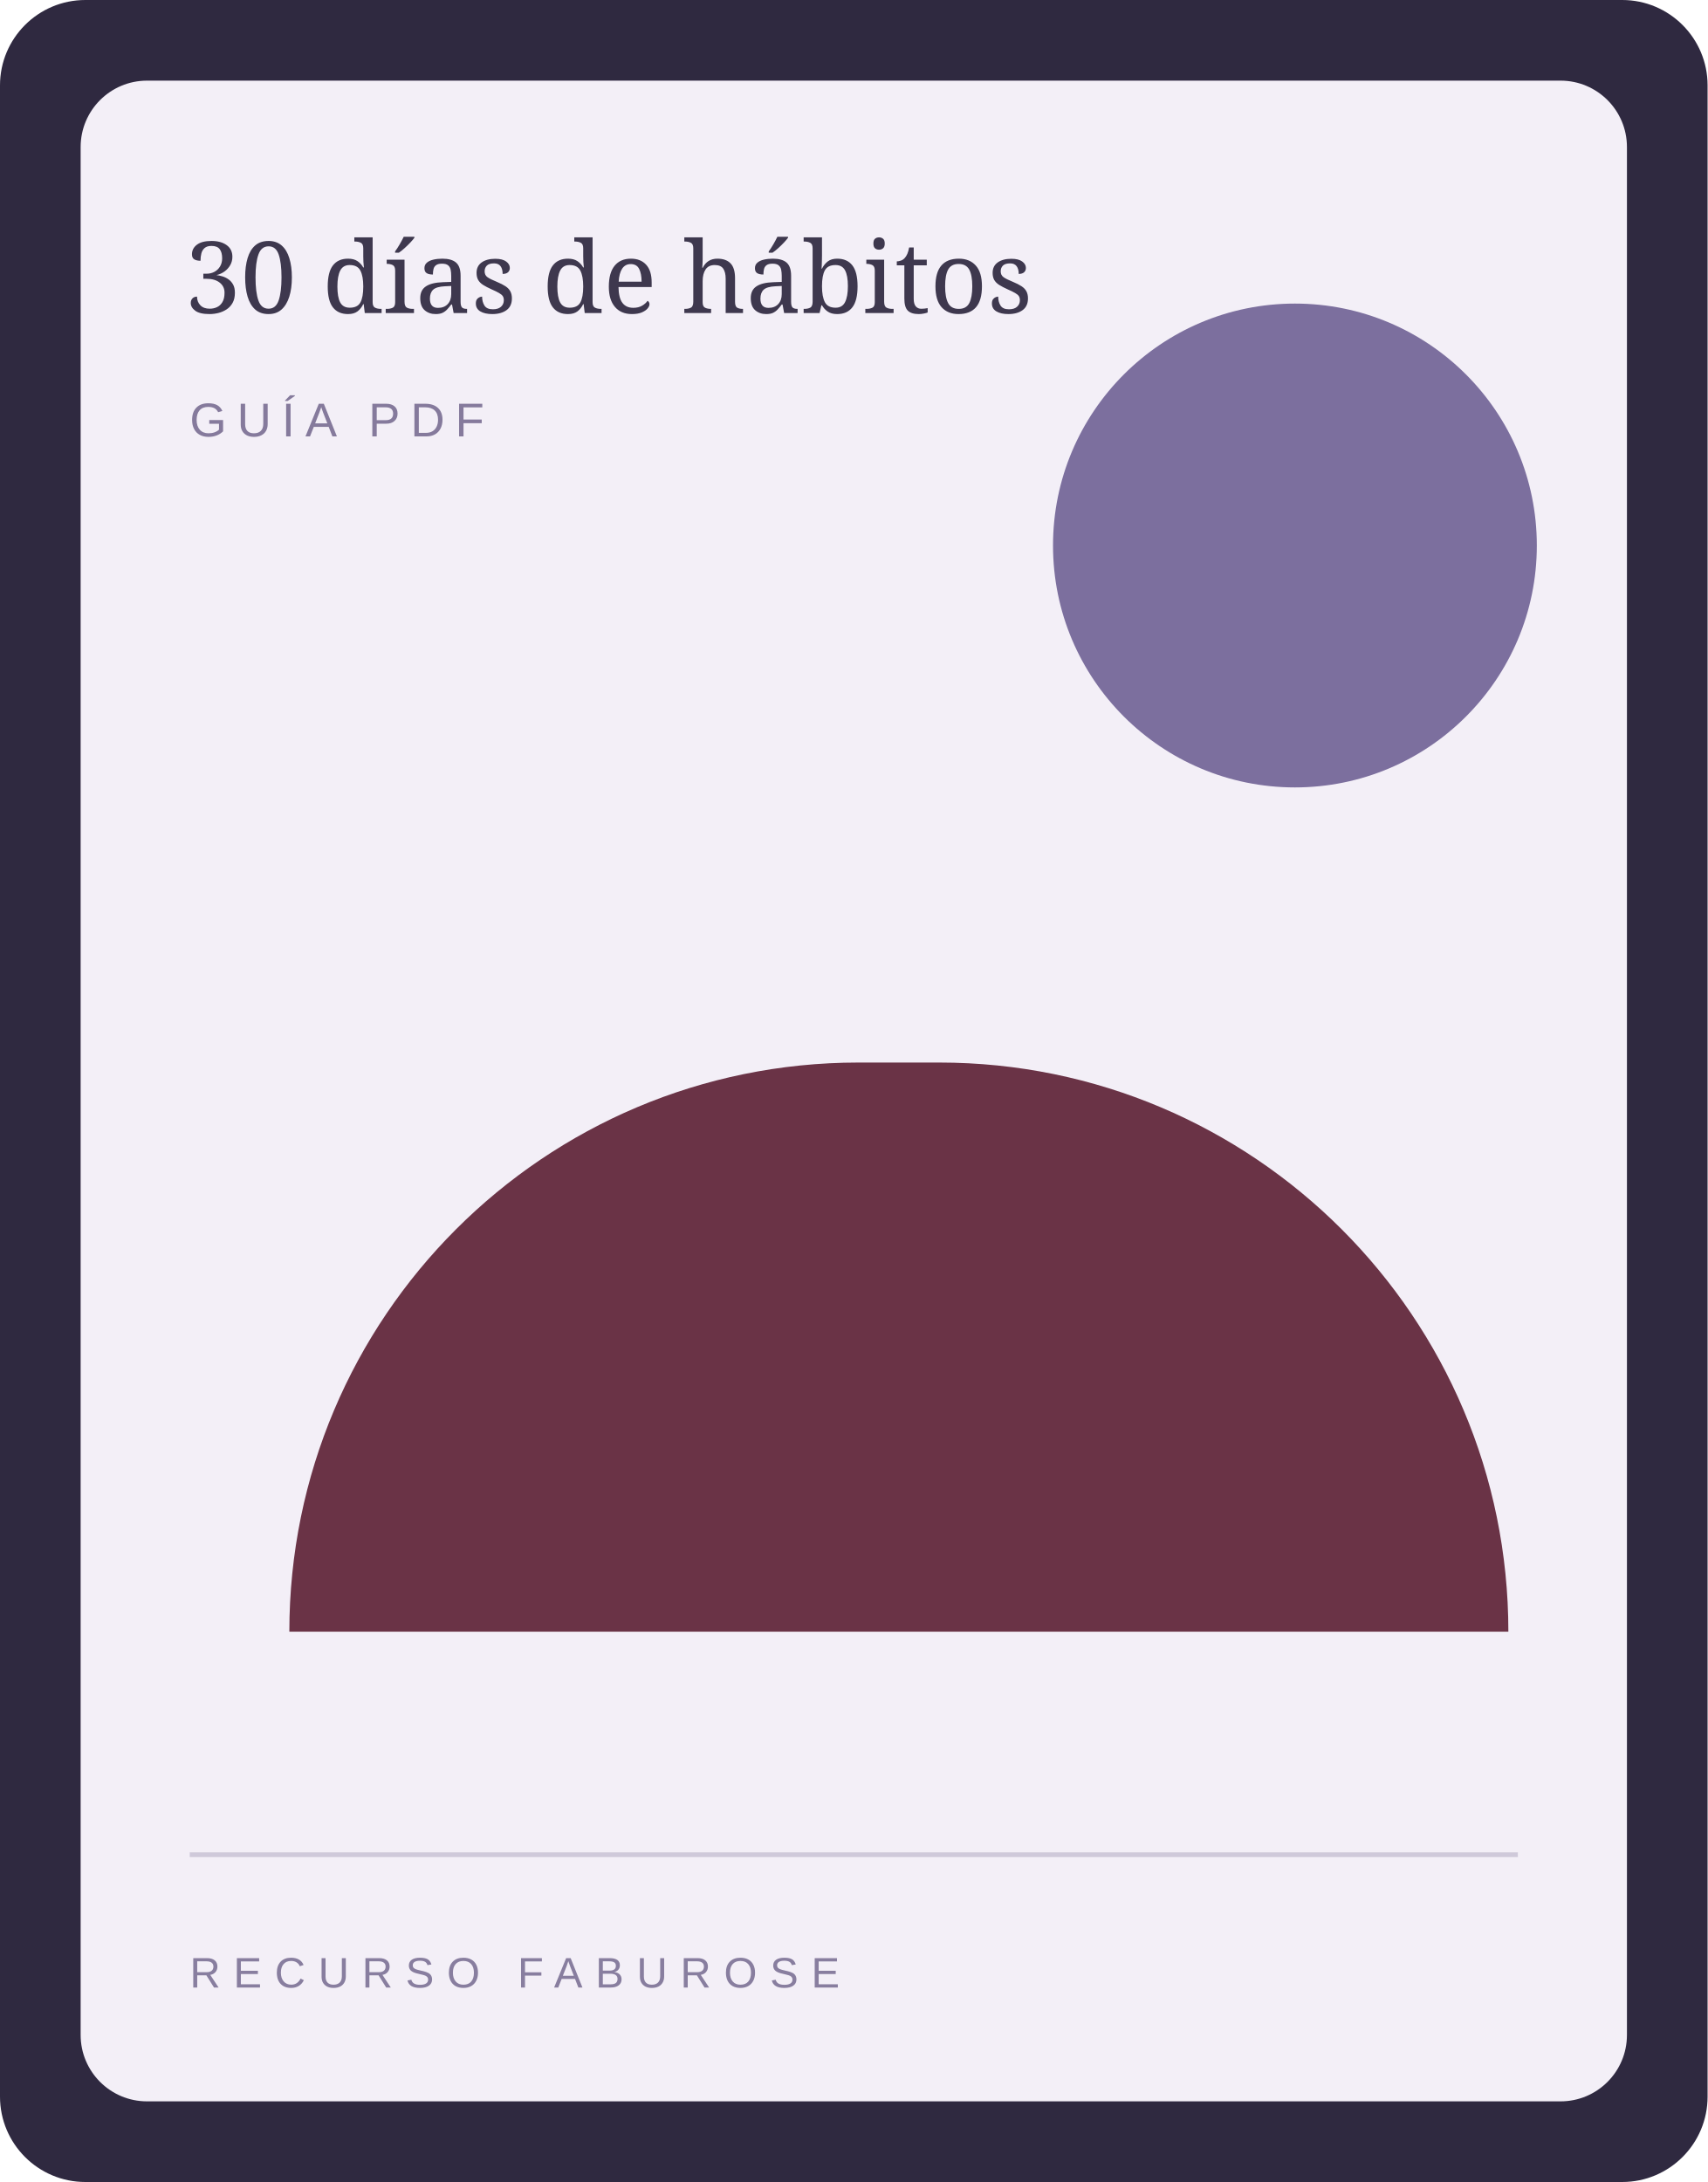
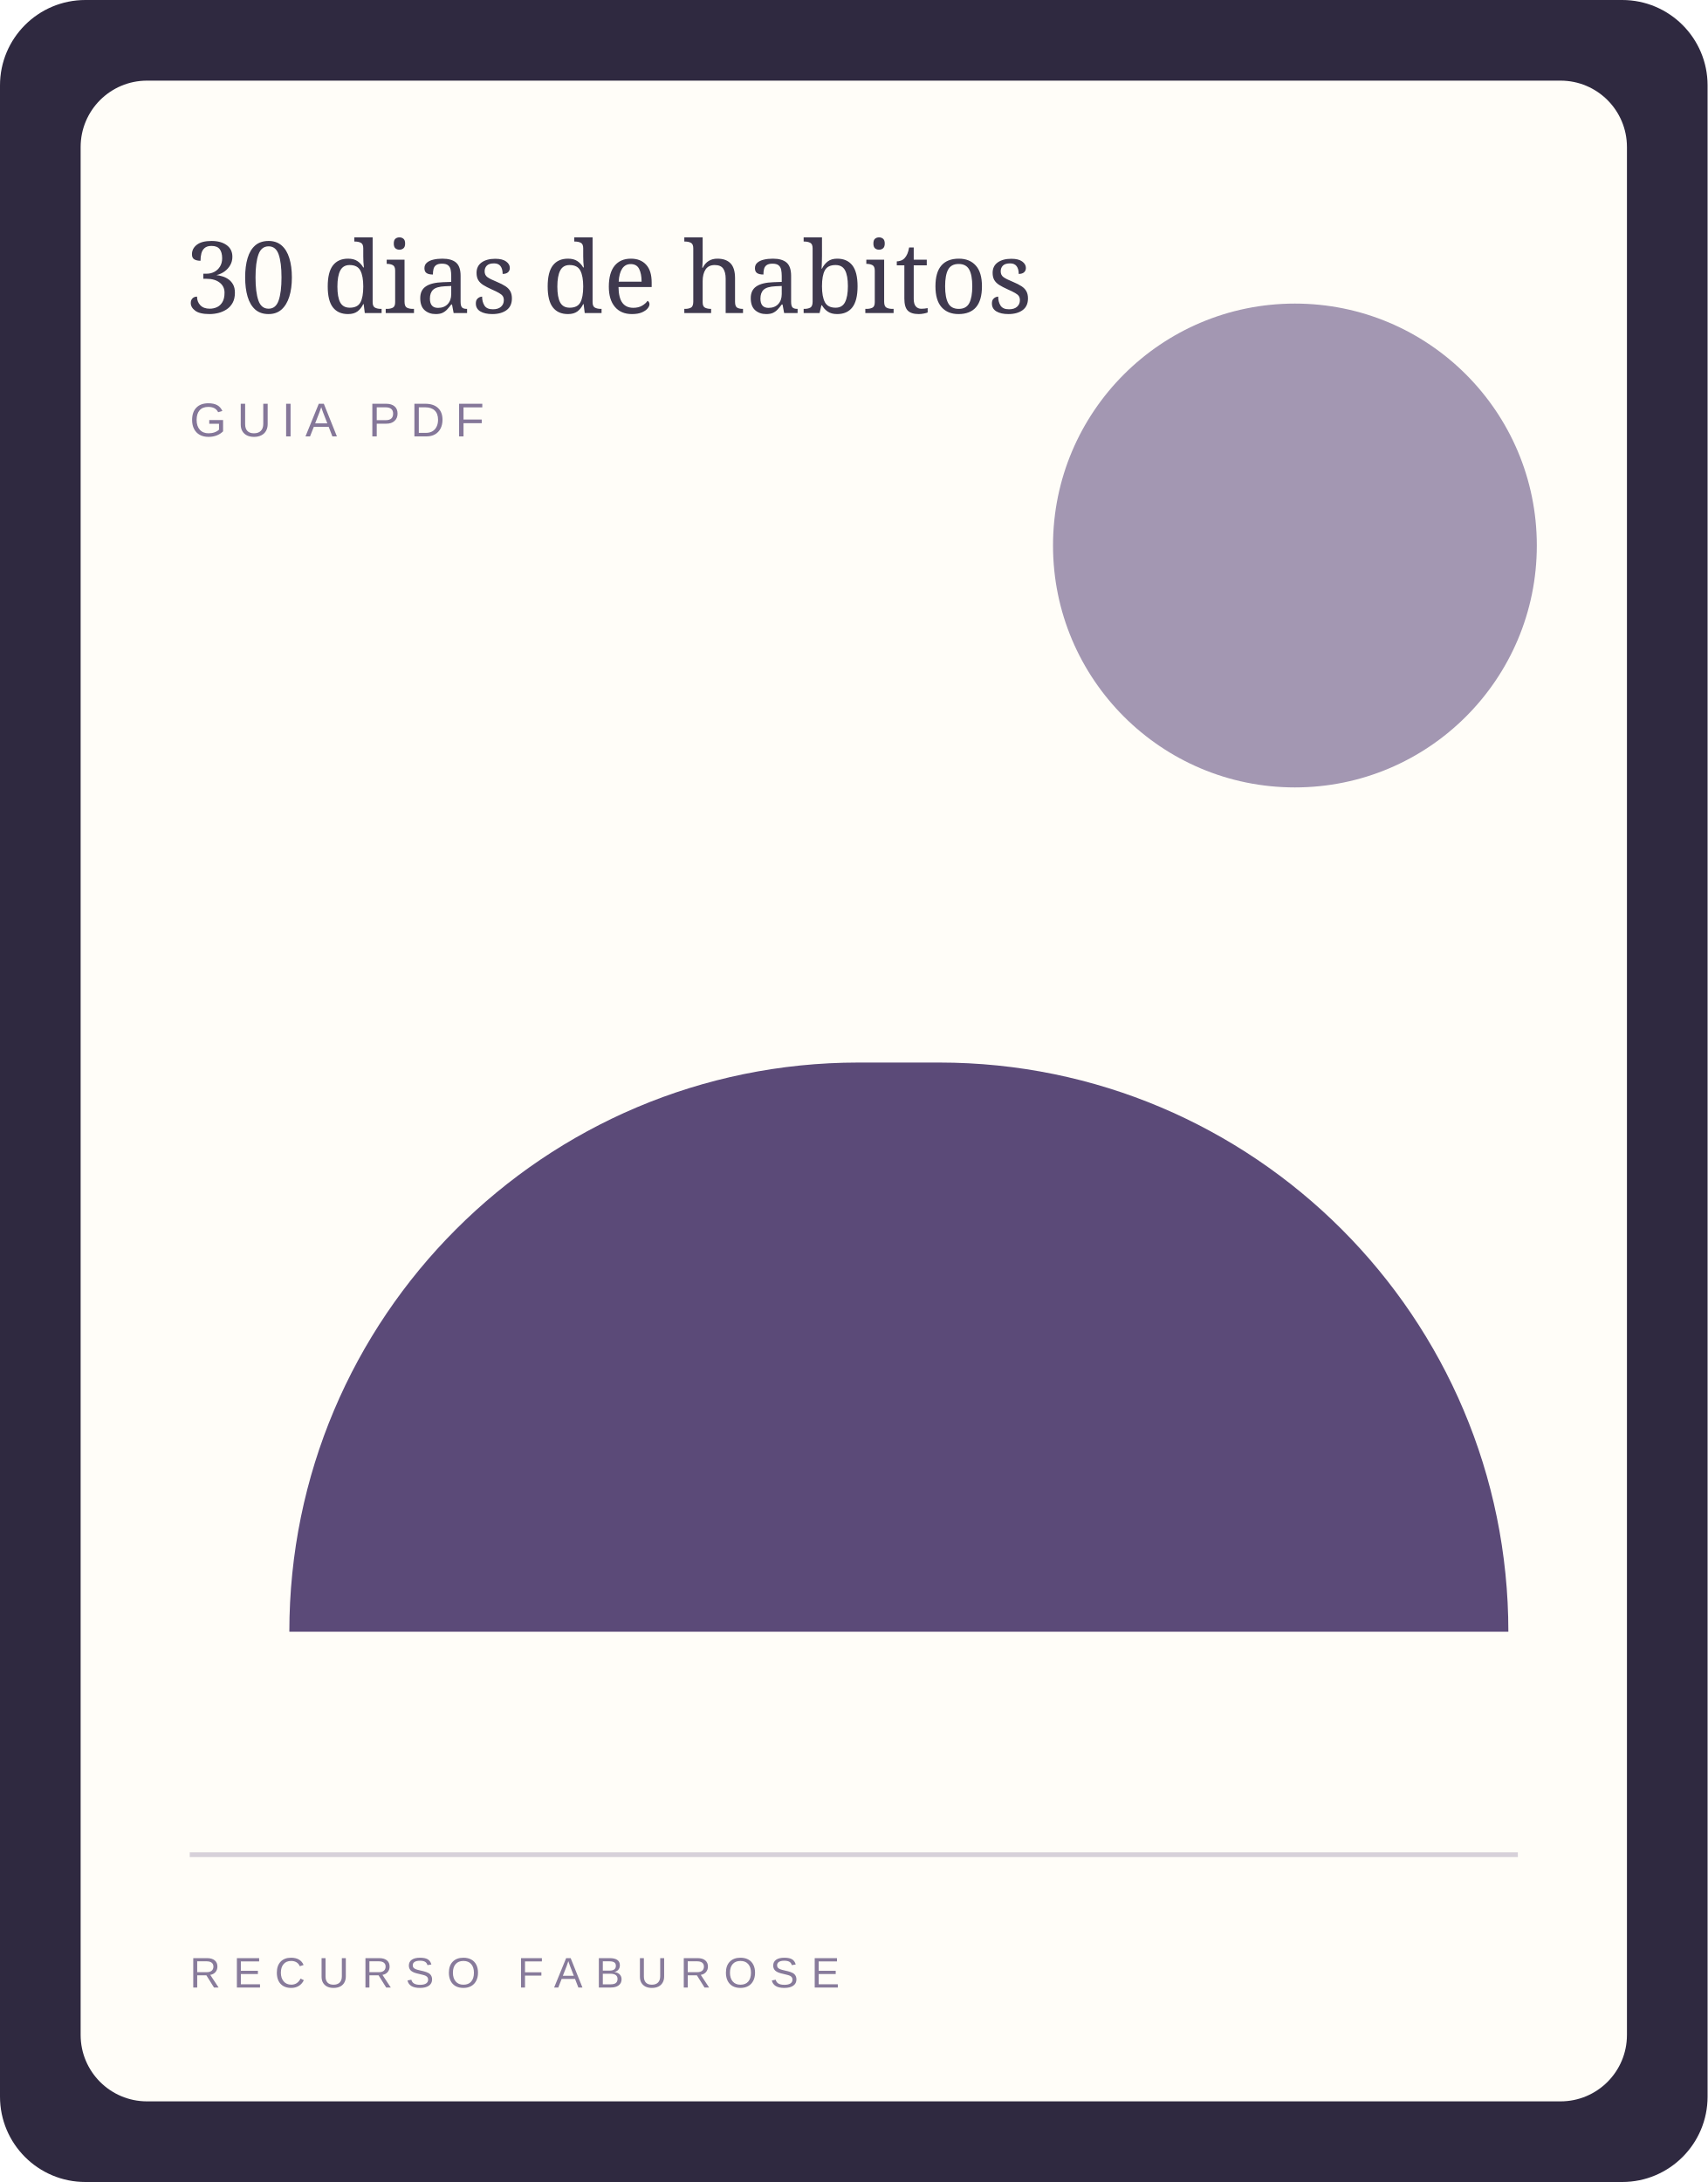
<svg xmlns="http://www.w3.org/2000/svg" width="720" height="920" viewBox="0 0 720 920" fill="none">
  <rect width="720" height="920" rx="36" fill="#2F2940" />
-   <rect x="34" y="34" width="652" height="852" rx="28" fill="#F3EFF7" />
-   <circle cx="546" cy="230" r="102" fill="#7C6F9E" />
-   <path d="M122 688C122 555.452 229.452 448 362 448H396C528.548 448 636 555.452 636 688V688H122V688Z" fill="#6A3346" />
-   <text x="78" y="132" fill="#2F2940" fill-opacity="0.92" font-family="Georgia, serif" font-size="42">30 días de hábitos</text>
-   <text x="80" y="184" fill="#5F527D" fill-opacity="0.74" font-family="Arial, sans-serif" font-size="20" letter-spacing="0.22em">GUÍA PDF</text>
-   <path d="M80 782H640" stroke="#5F527D" stroke-opacity="0.24" stroke-width="2" />
-   <text x="80" y="838" fill="#5F527D" fill-opacity="0.72" font-family="Arial, sans-serif" font-size="18" letter-spacing="0.3em">RECURSO FABUROSE</text>
+   <rect x="34" y="34" width="652" height="852" rx="28" fill="#FFFDF8" />
+   <circle cx="546" cy="230" r="102" fill="#83759A" fill-opacity="0.74" />
+   <path d="M122 688C122 555.452 229.452 448 362 448H396C528.548 448 636 555.452 636 688V688H122V688Z" fill="#5B4A78" />
+   <text x="78" y="132" fill="#2F2940" fill-opacity="0.92" font-family="Georgia, serif" font-size="42">30 dias de habitos</text>
+   <text x="80" y="184" fill="#5B4A78" fill-opacity="0.74" font-family="Arial, sans-serif" font-size="20" letter-spacing="0.22em">GUIA PDF</text>
+   <path d="M80 782H640" stroke="#5B4A78" stroke-opacity="0.24" stroke-width="2" />
+   <text x="80" y="838" fill="#5B4A78" fill-opacity="0.72" font-family="Arial, sans-serif" font-size="18" letter-spacing="0.3em">RECURSO FABUROSE</text>
</svg>
